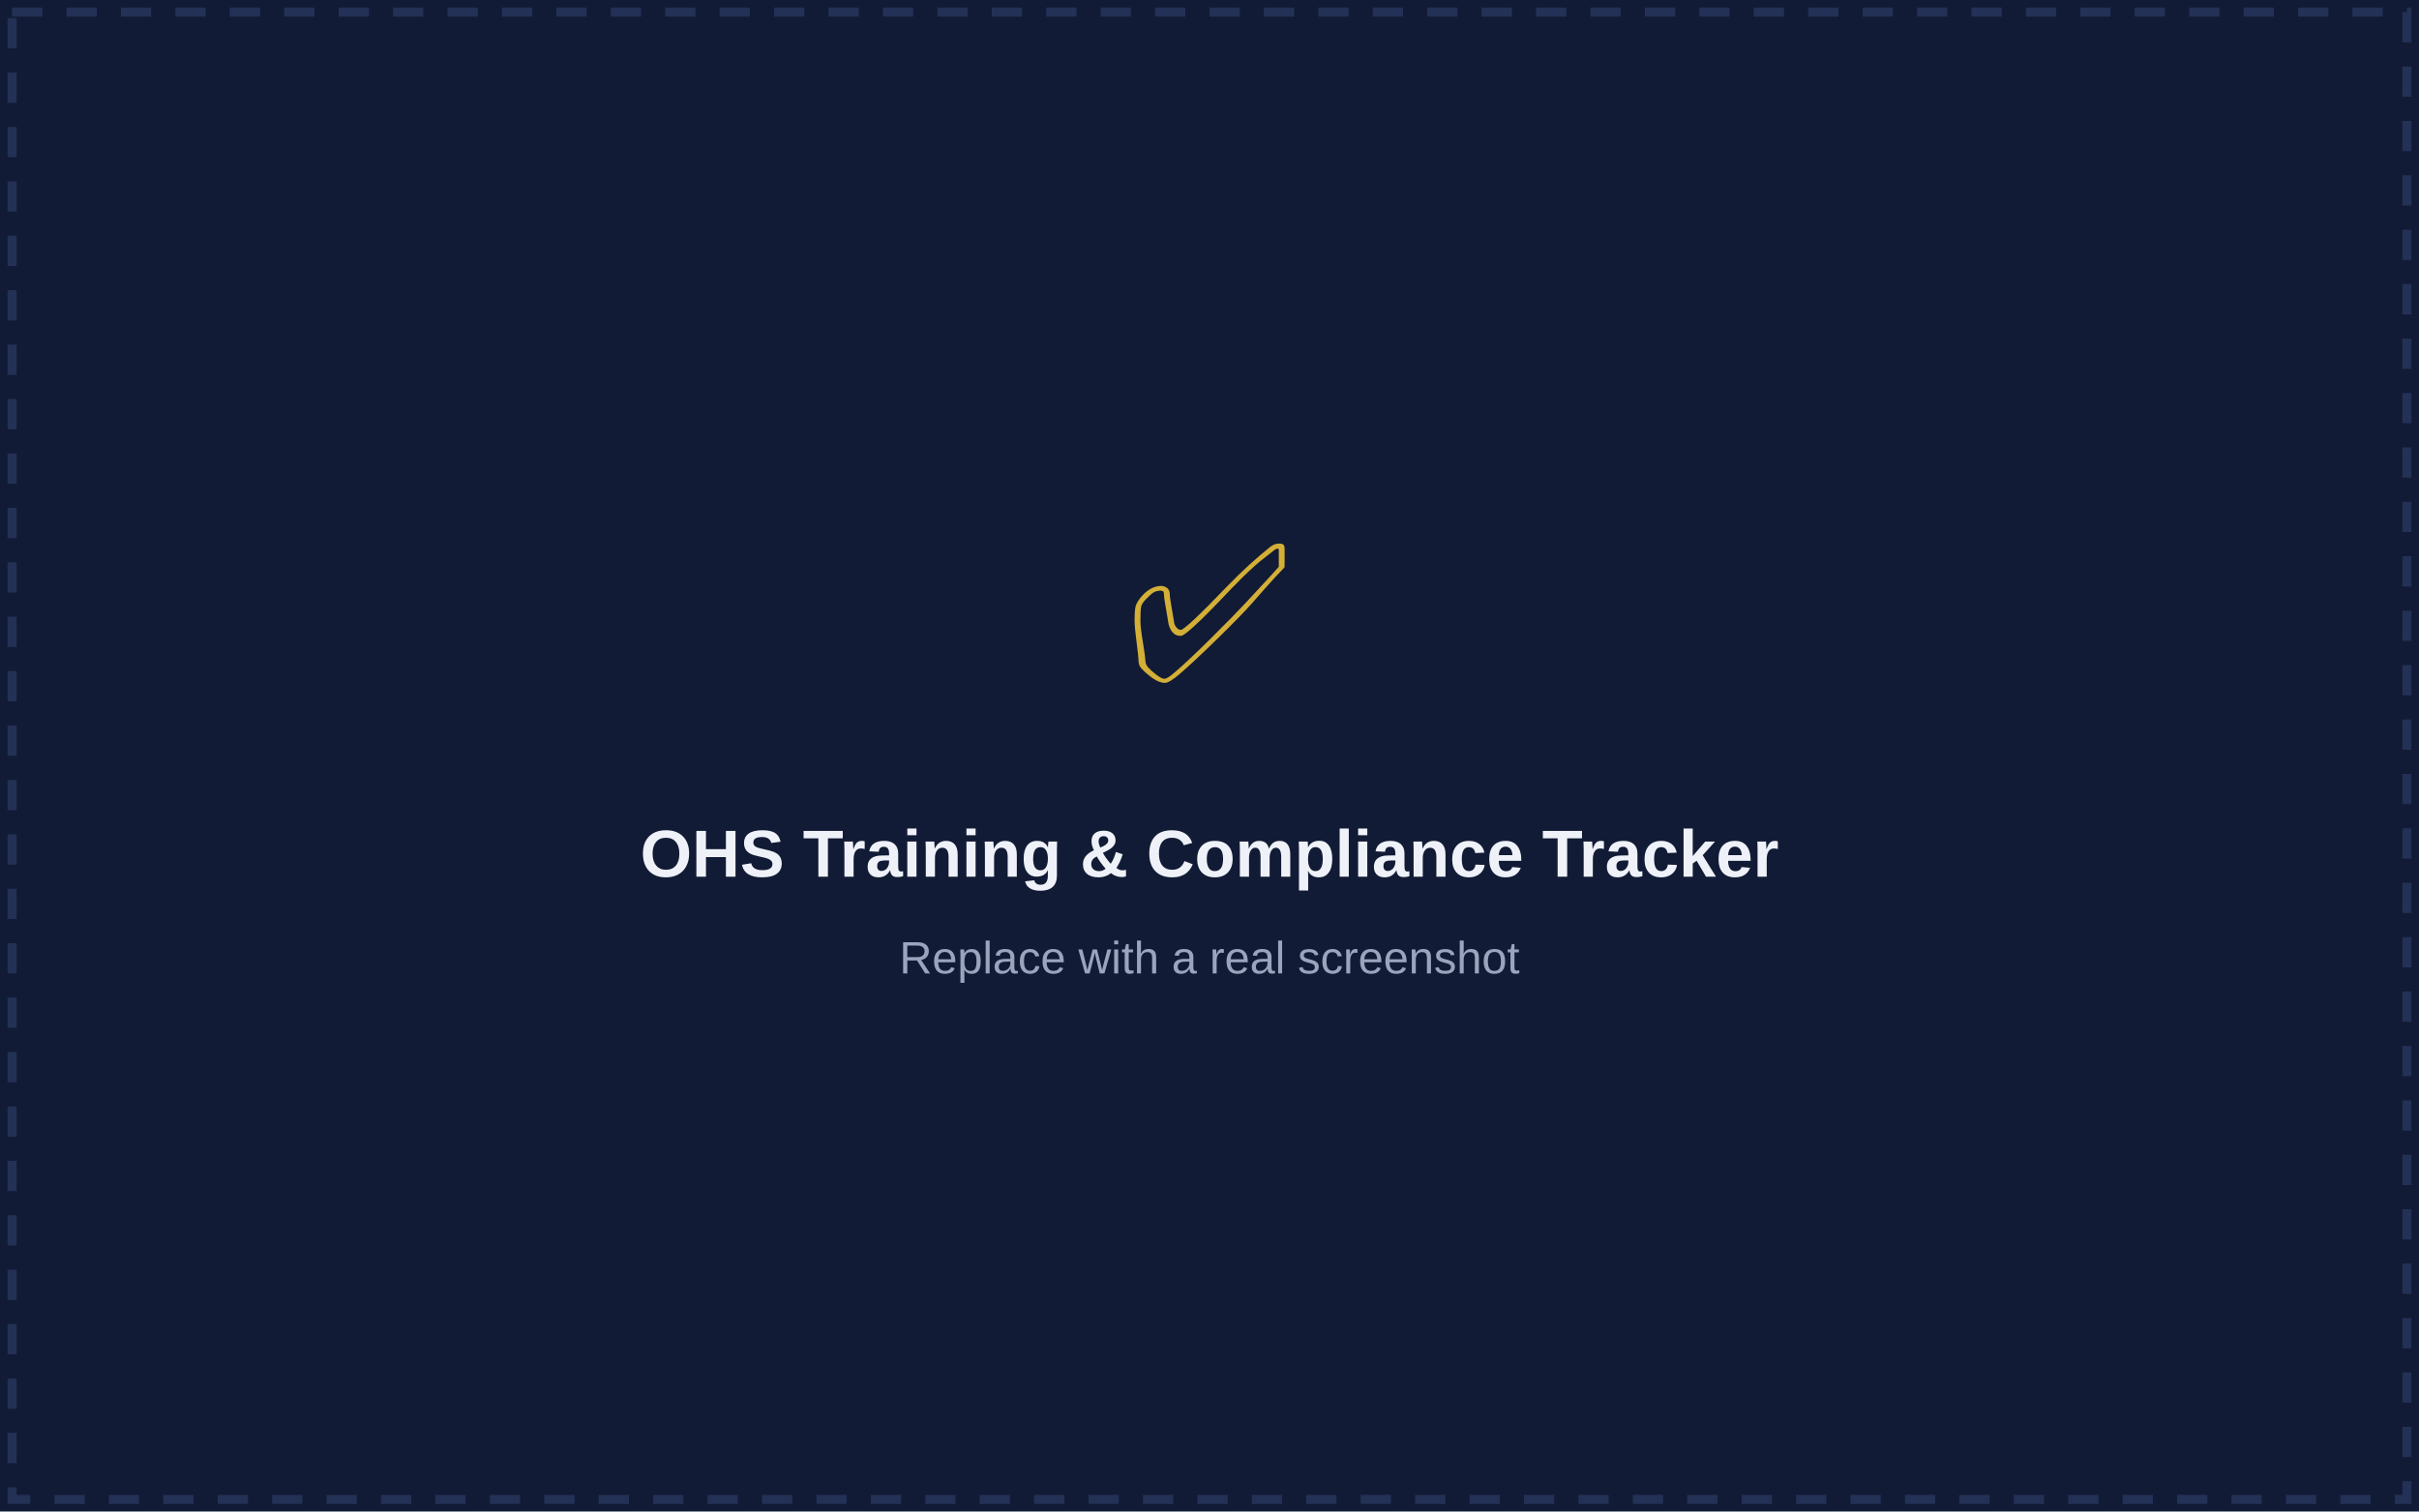
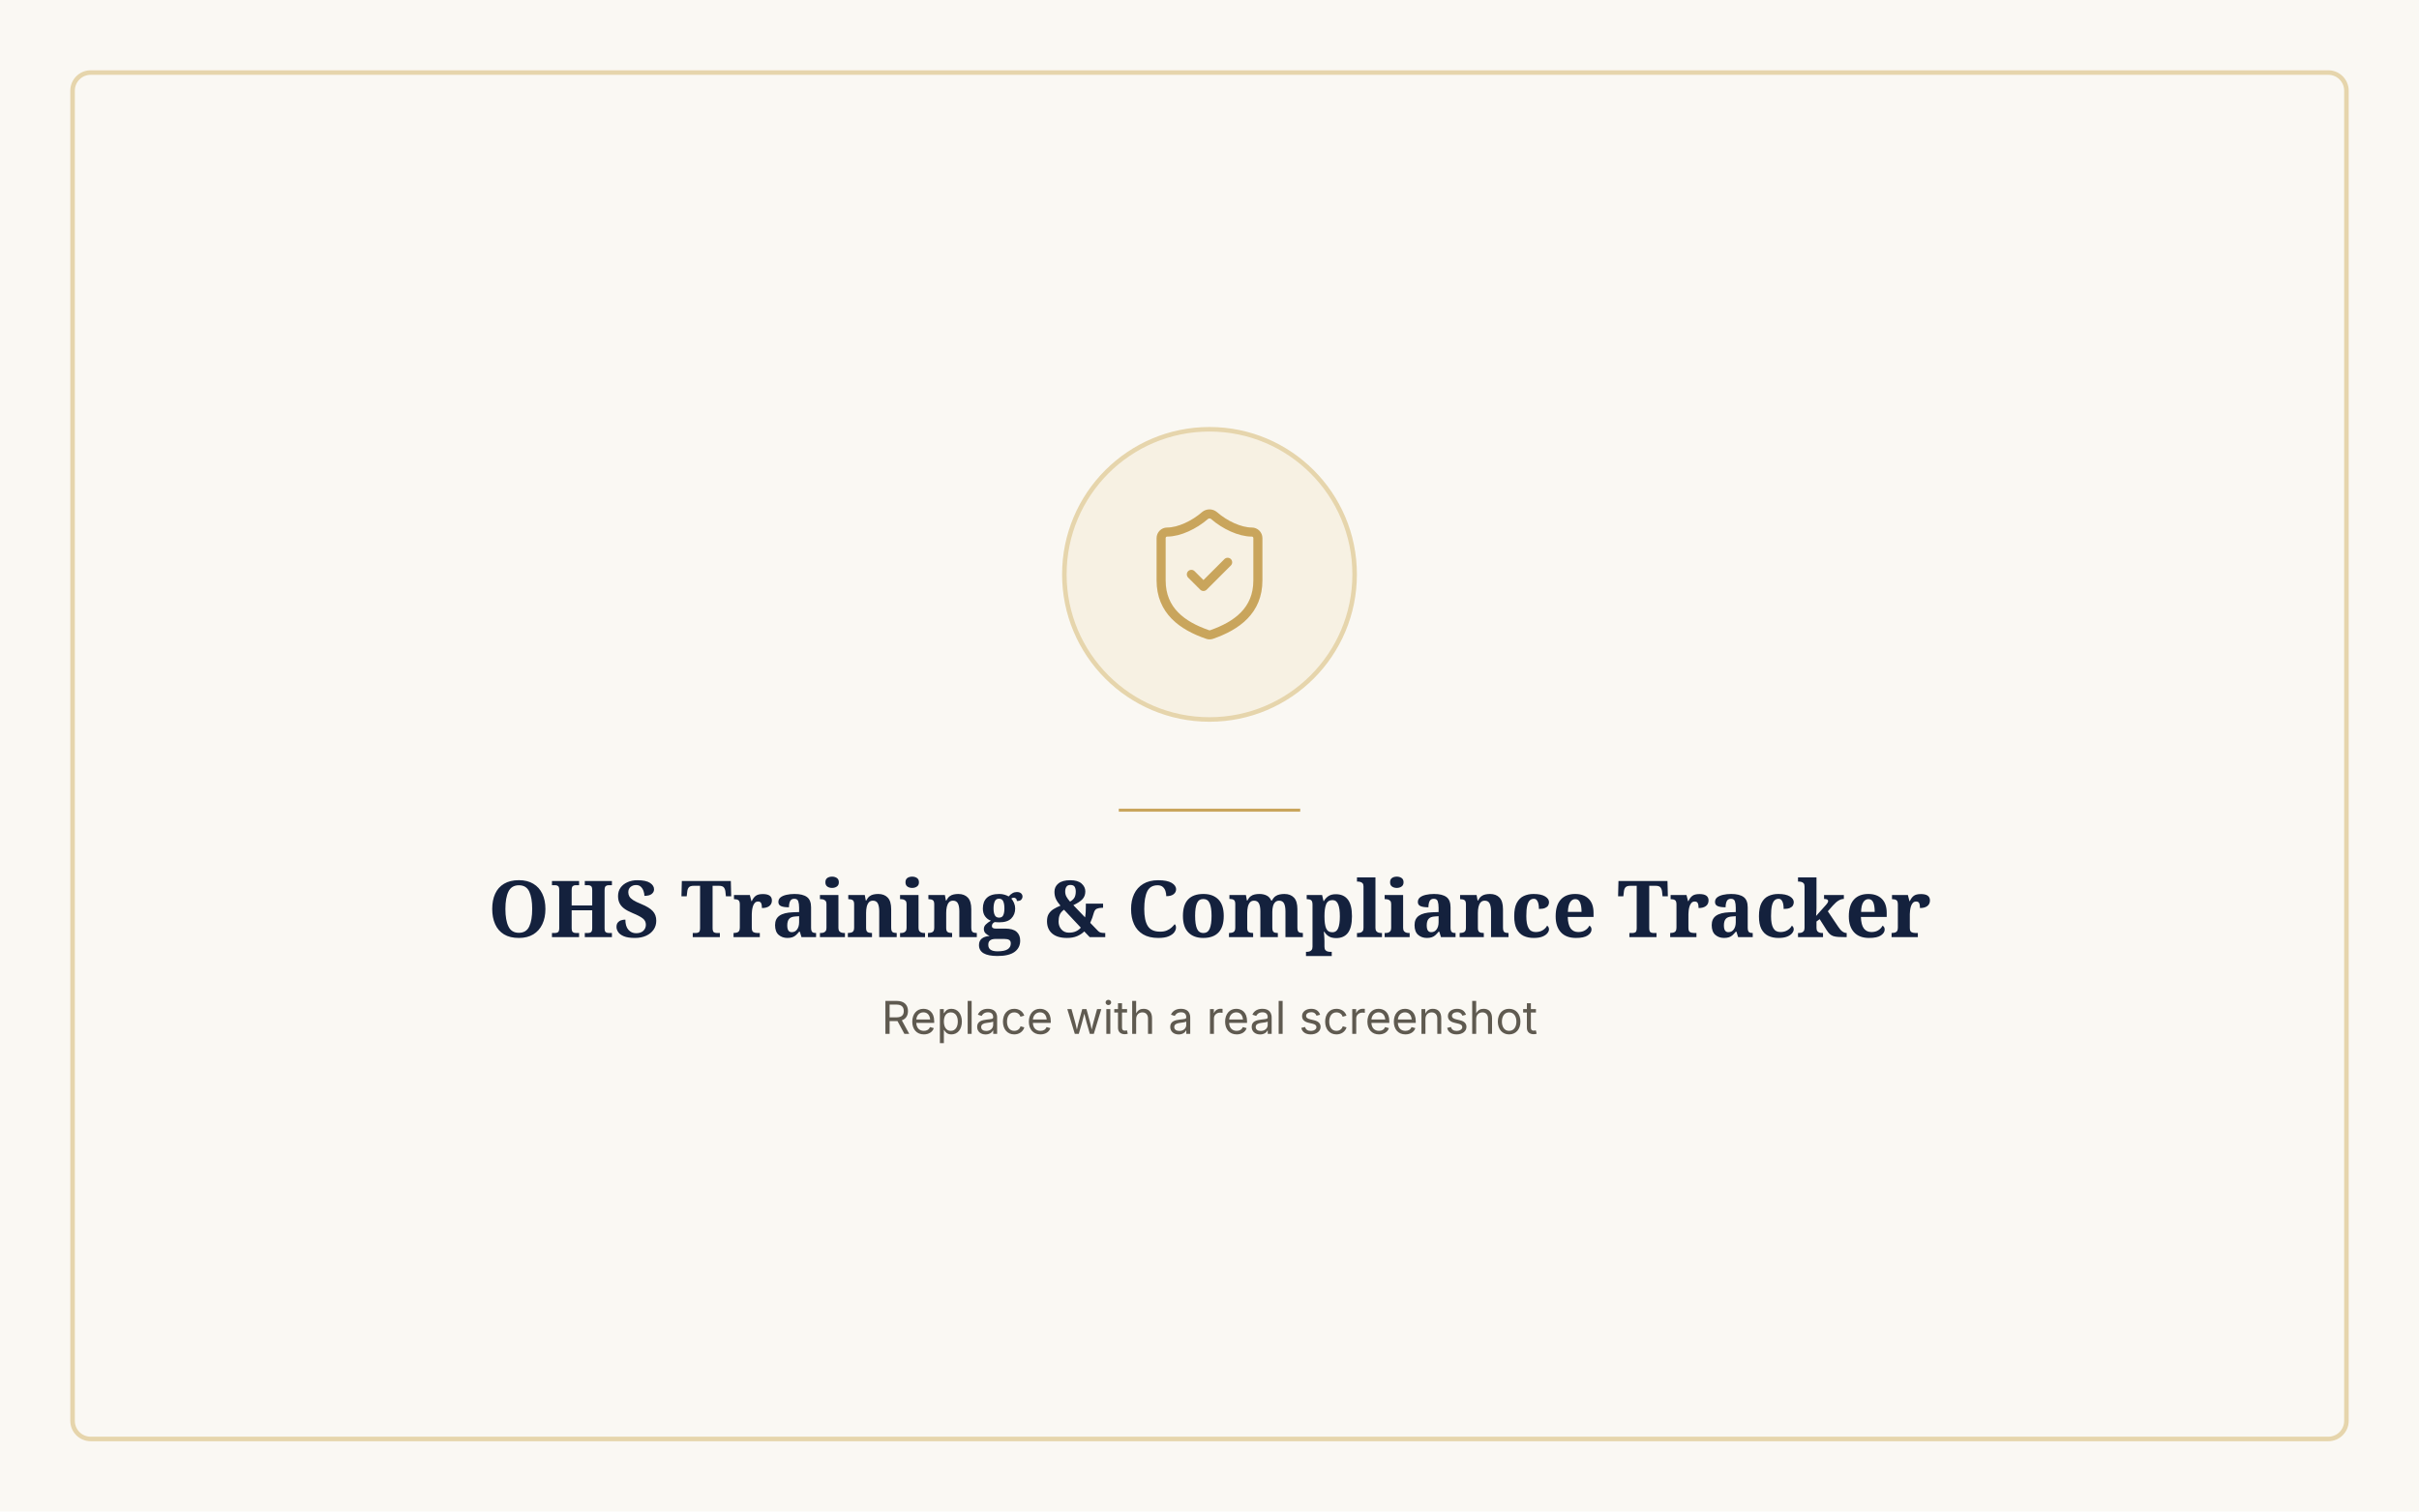
<svg xmlns="http://www.w3.org/2000/svg" width="800" height="500" viewBox="0 0 800 500" role="img" aria-label="Placeholder image for OHS Training and Compliance Tracker project">
-   <rect width="800" height="500" fill="#121b35" />
-   <rect x="4" y="4" width="792" height="492" fill="none" stroke="#243156" stroke-width="3" stroke-dasharray="10 8" />
-   <text x="400" y="225" font-family="Segoe UI, Arial, sans-serif" font-size="64" text-anchor="middle" fill="#d4af37">✅</text>
-   <text x="400" y="290" font-family="Segoe UI, Arial, sans-serif" font-size="22" font-weight="700" text-anchor="middle" fill="#eef1f8">OHS Training &amp; Compliance Tracker</text>
-   <text x="400" y="322" font-family="Segoe UI, Arial, sans-serif" font-size="15" text-anchor="middle" fill="#9aa5bd">Replace with a real screenshot</text>
+   <rect width="800" height="500" fill="#FAF8F3" />
+   <rect x="24" y="24" width="752" height="452" rx="6" fill="none" stroke="#E6D5AC" stroke-width="1.5" />
+   <circle cx="400" cy="190" r="48" fill="#F7F1E3" stroke="#E6D5AC" stroke-width="1.5" />
+   <g transform="translate(376 166) scale(2)" fill="none" stroke="#C9A55C" stroke-width="1.5" stroke-linecap="round" stroke-linejoin="round">
+     <path d="M20 13c0 5-3.5 7.5-7.66 8.95a1 1 0 0 1-.67-.01C7.5 20.5 4 18 4 13V6a1 1 0 0 1 1-1c2 0 4.5-1.2 6.24-2.72a1.17 1.17 0 0 1 1.52 0C14.51 3.81 17 5 19 5a1 1 0 0 1 1 1z" />
+     <path d="m9 12 2 2 4-4" />
+   </g>
+   <line x1="370" y1="268" x2="430" y2="268" stroke="#C9A55C" stroke-width="1" />
+   <text x="400" y="310" font-family="Playfair Display, Georgia, serif" font-size="26" font-weight="600" text-anchor="middle" fill="#14213D">OHS Training &amp; Compliance Tracker</text>
+   <text x="400" y="342" font-family="Inter, Segoe UI, Arial, sans-serif" font-size="15" text-anchor="middle" fill="#5F5A50">Replace with a real screenshot</text>
</svg>
